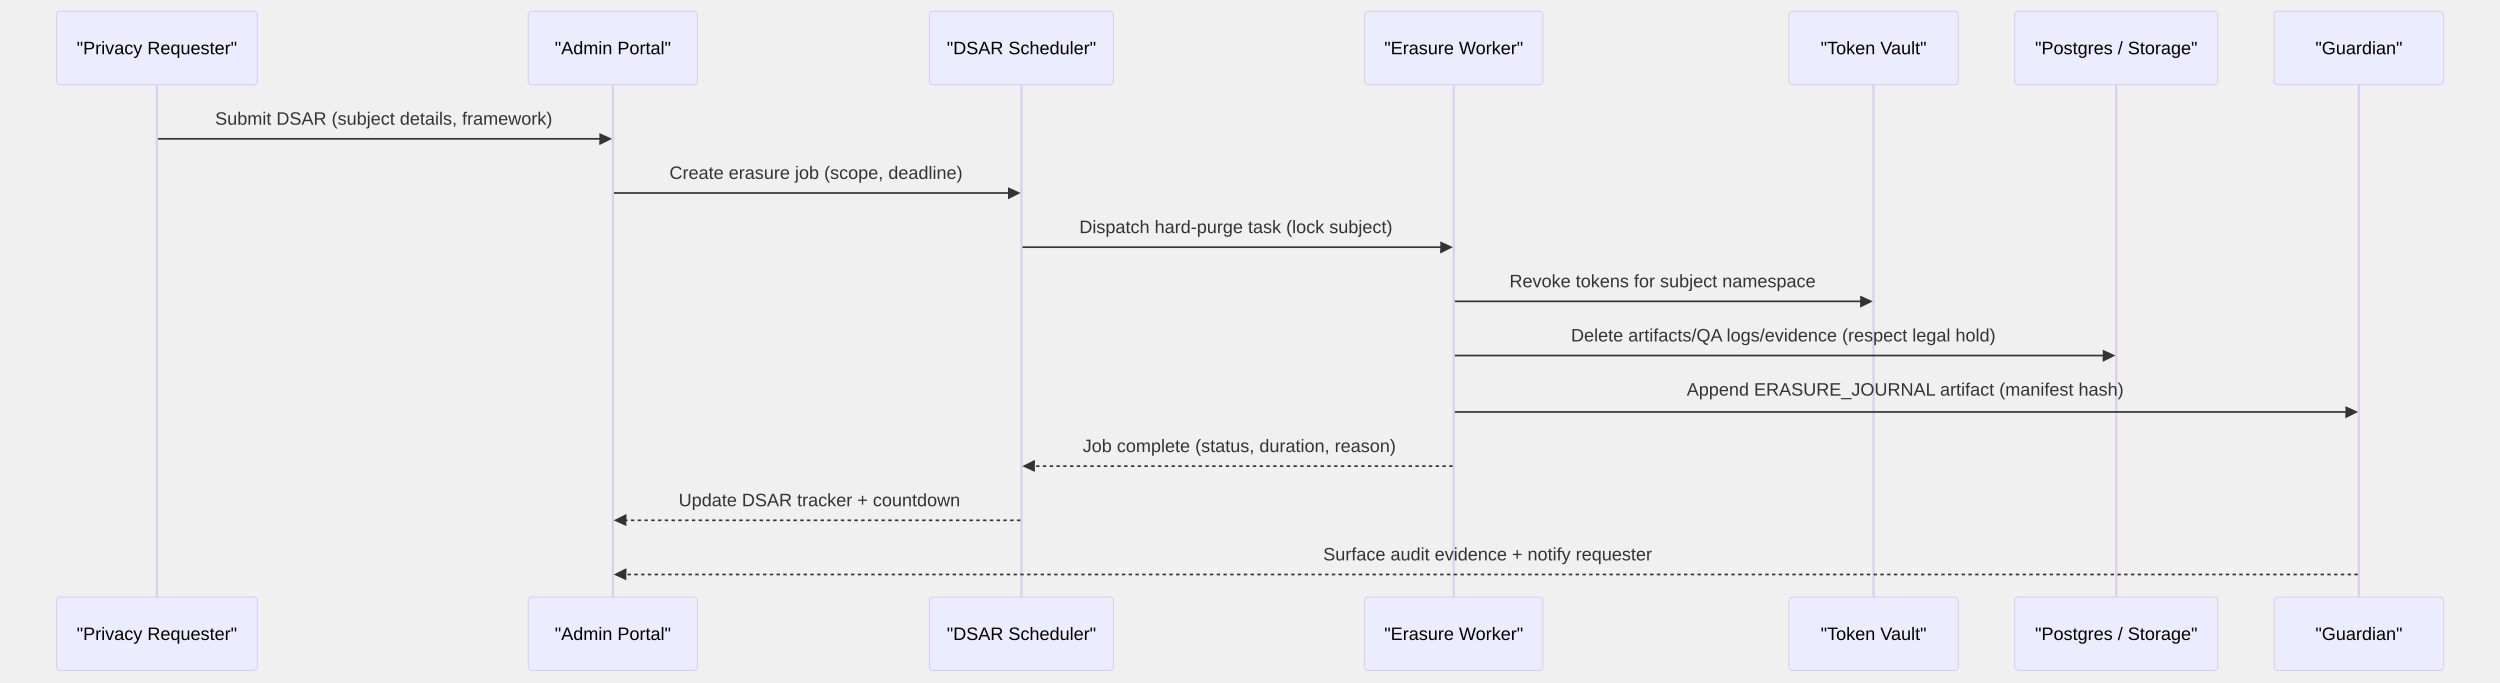
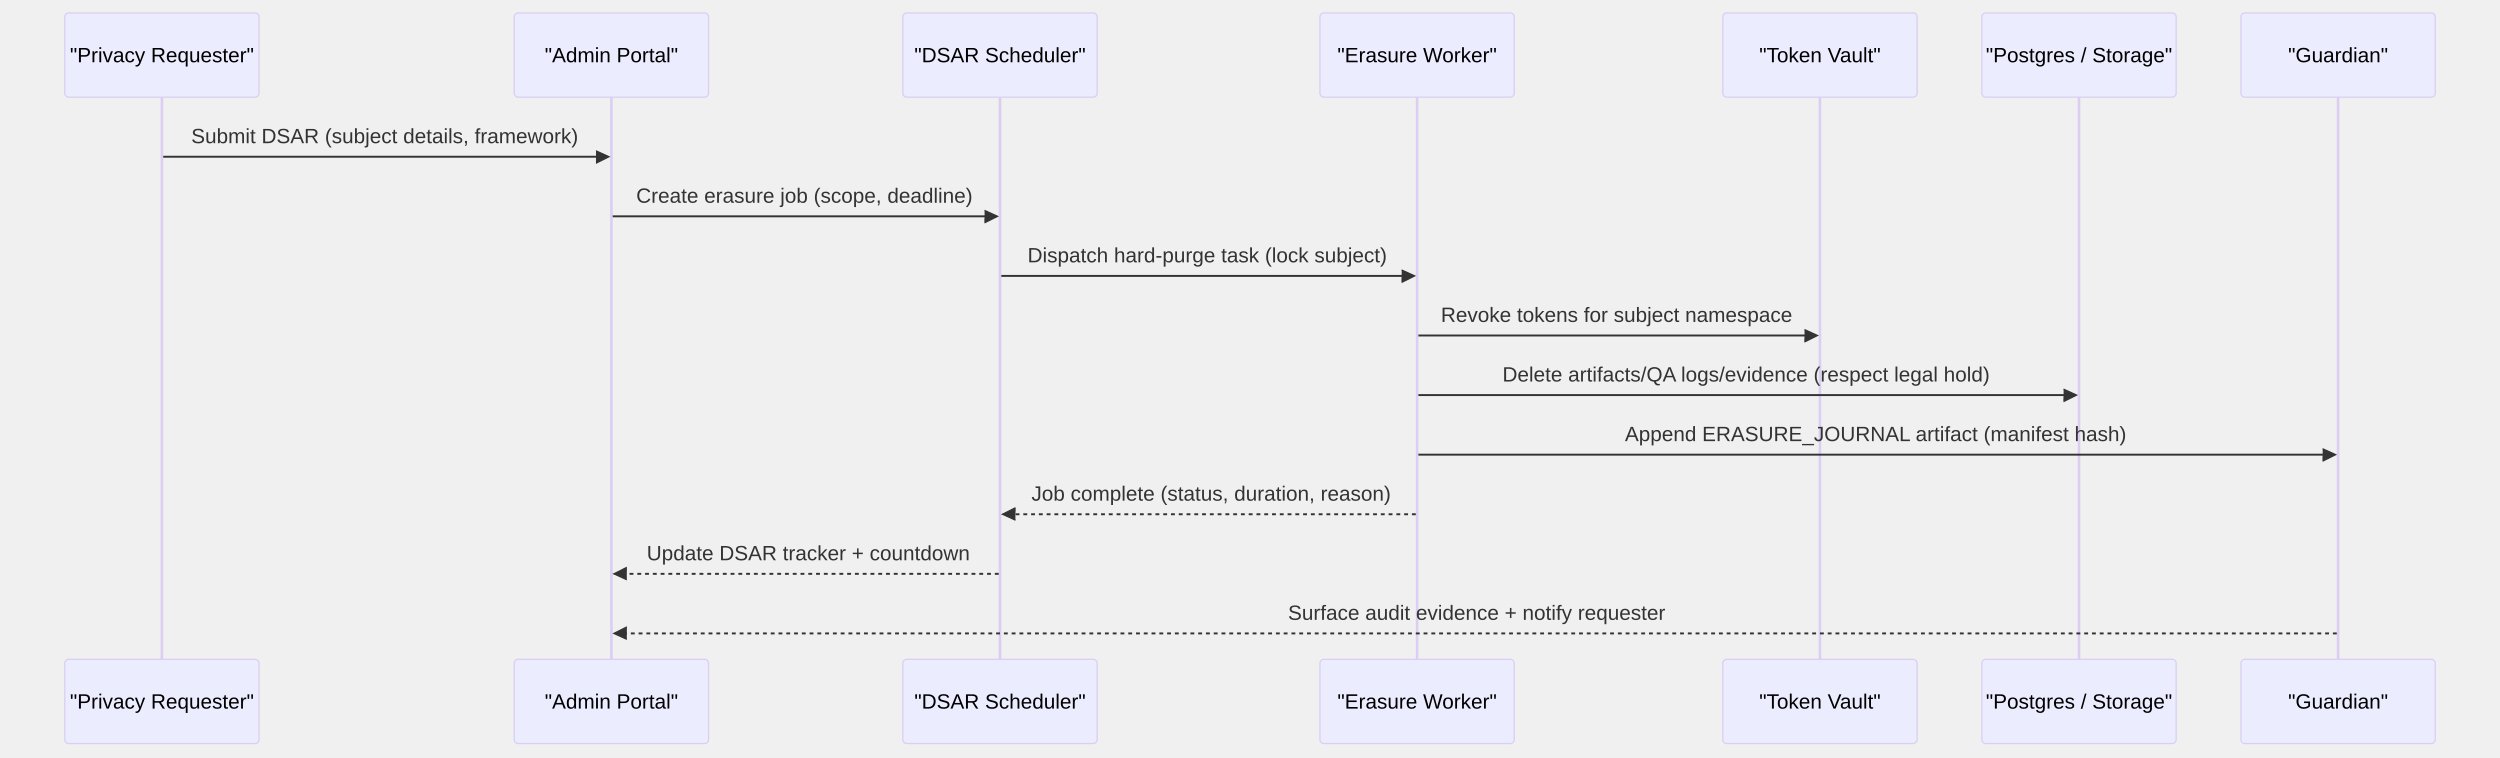
- <svg xmlns="http://www.w3.org/2000/svg" id="my-svg" width="100%" style="max-width: 2215px; background-color: white;" viewBox="-50 -10 2215 605" role="graphics-document document" aria-roledescription="sequence">
+ <svg xmlns="http://www.w3.org/2000/svg" id="my-svg" width="100%" style="max-width: 1930px; background-color: white;" viewBox="-50 -10 1930 585" role="graphics-document document" aria-roledescription="sequence">
  <g>
-     <rect x="1965" y="519" fill="#eaeaea" stroke="#666" width="150" height="65" name="Guardian" rx="3" ry="3" class="actor actor-bottom" />
-     <text x="2040" y="551.5" dominant-baseline="central" alignment-baseline="central" class="actor actor-box" style="text-anchor: middle; font-size: 16px; font-weight: 400;">
-       <tspan x="2040" dy="0">"Guardian"</tspan>
+     <rect x="1680" y="499" fill="#eaeaea" stroke="#666" width="150" height="65" name="Guardian" rx="3" ry="3" class="actor actor-bottom" />
+     <text x="1755" y="531.5" dominant-baseline="central" alignment-baseline="central" class="actor actor-box" style="text-anchor: middle; font-size: 16px; font-weight: 400;">
+       <tspan x="1755" dy="0">"Guardian"</tspan>
    </text>
  </g>
  <g>
-     <rect x="1735" y="519" fill="#eaeaea" stroke="#666" width="180" height="65" name="DB" rx="3" ry="3" class="actor actor-bottom" />
-     <text x="1825" y="551.5" dominant-baseline="central" alignment-baseline="central" class="actor actor-box" style="text-anchor: middle; font-size: 16px; font-weight: 400;">
-       <tspan x="1825" dy="0">"Postgres / Storage"</tspan>
+     <rect x="1480" y="499" fill="#eaeaea" stroke="#666" width="150" height="65" name="DB" rx="3" ry="3" class="actor actor-bottom" />
+     <text x="1555" y="531.5" dominant-baseline="central" alignment-baseline="central" class="actor actor-box" style="text-anchor: middle; font-size: 16px; font-weight: 400;">
+       <tspan x="1555" dy="0">"Postgres / Storage"</tspan>
    </text>
  </g>
  <g>
-     <rect x="1535" y="519" fill="#eaeaea" stroke="#666" width="150" height="65" name="Vault" rx="3" ry="3" class="actor actor-bottom" />
-     <text x="1610" y="551.5" dominant-baseline="central" alignment-baseline="central" class="actor actor-box" style="text-anchor: middle; font-size: 16px; font-weight: 400;">
-       <tspan x="1610" dy="0">"Token Vault"</tspan>
+     <rect x="1280" y="499" fill="#eaeaea" stroke="#666" width="150" height="65" name="Vault" rx="3" ry="3" class="actor actor-bottom" />
+     <text x="1355" y="531.5" dominant-baseline="central" alignment-baseline="central" class="actor actor-box" style="text-anchor: middle; font-size: 16px; font-weight: 400;">
+       <tspan x="1355" dy="0">"Token Vault"</tspan>
    </text>
  </g>
  <g>
-     <rect x="1159" y="519" fill="#eaeaea" stroke="#666" width="158" height="65" name="Worker" rx="3" ry="3" class="actor actor-bottom" />
-     <text x="1238" y="551.5" dominant-baseline="central" alignment-baseline="central" class="actor actor-box" style="text-anchor: middle; font-size: 16px; font-weight: 400;">
-       <tspan x="1238" dy="0">"Erasure Worker"</tspan>
+     <rect x="969" y="499" fill="#eaeaea" stroke="#666" width="150" height="65" name="Worker" rx="3" ry="3" class="actor actor-bottom" />
+     <text x="1044" y="531.5" dominant-baseline="central" alignment-baseline="central" class="actor actor-box" style="text-anchor: middle; font-size: 16px; font-weight: 400;">
+       <tspan x="1044" dy="0">"Erasure Worker"</tspan>
    </text>
  </g>
  <g>
-     <rect x="773.5" y="519" fill="#eaeaea" stroke="#666" width="163" height="65" name="Scheduler" rx="3" ry="3" class="actor actor-bottom" />
-     <text x="855" y="551.5" dominant-baseline="central" alignment-baseline="central" class="actor actor-box" style="text-anchor: middle; font-size: 16px; font-weight: 400;">
-       <tspan x="855" dy="0">"DSAR Scheduler"</tspan>
+     <rect x="647" y="499" fill="#eaeaea" stroke="#666" width="150" height="65" name="Scheduler" rx="3" ry="3" class="actor actor-bottom" />
+     <text x="722" y="531.5" dominant-baseline="central" alignment-baseline="central" class="actor actor-box" style="text-anchor: middle; font-size: 16px; font-weight: 400;">
+       <tspan x="722" dy="0">"DSAR Scheduler"</tspan>
    </text>
  </g>
  <g>
-     <rect x="418" y="519" fill="#eaeaea" stroke="#666" width="150" height="65" name="Portal" rx="3" ry="3" class="actor actor-bottom" />
-     <text x="493" y="551.5" dominant-baseline="central" alignment-baseline="central" class="actor actor-box" style="text-anchor: middle; font-size: 16px; font-weight: 400;">
-       <tspan x="493" dy="0">"Admin Portal"</tspan>
+     <rect x="347" y="499" fill="#eaeaea" stroke="#666" width="150" height="65" name="Portal" rx="3" ry="3" class="actor actor-bottom" />
+     <text x="422" y="531.5" dominant-baseline="central" alignment-baseline="central" class="actor actor-box" style="text-anchor: middle; font-size: 16px; font-weight: 400;">
+       <tspan x="422" dy="0">"Admin Portal"</tspan>
    </text>
  </g>
  <g>
-     <rect x="0" y="519" fill="#eaeaea" stroke="#666" width="178" height="65" name="Requester" rx="3" ry="3" class="actor actor-bottom" />
-     <text x="89" y="551.5" dominant-baseline="central" alignment-baseline="central" class="actor actor-box" style="text-anchor: middle; font-size: 16px; font-weight: 400;">
-       <tspan x="89" dy="0">"Privacy Requester"</tspan>
+     <rect x="0" y="499" fill="#eaeaea" stroke="#666" width="150" height="65" name="Requester" rx="3" ry="3" class="actor actor-bottom" />
+     <text x="75" y="531.5" dominant-baseline="central" alignment-baseline="central" class="actor actor-box" style="text-anchor: middle; font-size: 16px; font-weight: 400;">
+       <tspan x="75" dy="0">"Privacy Requester"</tspan>
    </text>
  </g>
  <g>
-     <line id="actor6" x1="2040" y1="65" x2="2040" y2="519" class="actor-line 200" stroke-width="0.5px" stroke="#999" name="Guardian" />
+     <line id="actor6" x1="1755" y1="65" x2="1755" y2="499" class="actor-line 200" stroke-width="0.5px" stroke="#999" name="Guardian" />
    <g id="root-6">
-       <rect x="1965" y="0" fill="#eaeaea" stroke="#666" width="150" height="65" name="Guardian" rx="3" ry="3" class="actor actor-top" />
-       <text x="2040" y="32.5" dominant-baseline="central" alignment-baseline="central" class="actor actor-box" style="text-anchor: middle; font-size: 16px; font-weight: 400;">
-         <tspan x="2040" dy="0">"Guardian"</tspan>
+       <rect x="1680" y="0" fill="#eaeaea" stroke="#666" width="150" height="65" name="Guardian" rx="3" ry="3" class="actor actor-top" />
+       <text x="1755" y="32.5" dominant-baseline="central" alignment-baseline="central" class="actor actor-box" style="text-anchor: middle; font-size: 16px; font-weight: 400;">
+         <tspan x="1755" dy="0">"Guardian"</tspan>
      </text>
    </g>
  </g>
  <g>
-     <line id="actor5" x1="1825" y1="65" x2="1825" y2="519" class="actor-line 200" stroke-width="0.5px" stroke="#999" name="DB" />
+     <line id="actor5" x1="1555" y1="65" x2="1555" y2="499" class="actor-line 200" stroke-width="0.5px" stroke="#999" name="DB" />
    <g id="root-5">
-       <rect x="1735" y="0" fill="#eaeaea" stroke="#666" width="180" height="65" name="DB" rx="3" ry="3" class="actor actor-top" />
-       <text x="1825" y="32.5" dominant-baseline="central" alignment-baseline="central" class="actor actor-box" style="text-anchor: middle; font-size: 16px; font-weight: 400;">
-         <tspan x="1825" dy="0">"Postgres / Storage"</tspan>
+       <rect x="1480" y="0" fill="#eaeaea" stroke="#666" width="150" height="65" name="DB" rx="3" ry="3" class="actor actor-top" />
+       <text x="1555" y="32.5" dominant-baseline="central" alignment-baseline="central" class="actor actor-box" style="text-anchor: middle; font-size: 16px; font-weight: 400;">
+         <tspan x="1555" dy="0">"Postgres / Storage"</tspan>
      </text>
    </g>
  </g>
  <g>
-     <line id="actor4" x1="1610" y1="65" x2="1610" y2="519" class="actor-line 200" stroke-width="0.5px" stroke="#999" name="Vault" />
+     <line id="actor4" x1="1355" y1="65" x2="1355" y2="499" class="actor-line 200" stroke-width="0.5px" stroke="#999" name="Vault" />
    <g id="root-4">
-       <rect x="1535" y="0" fill="#eaeaea" stroke="#666" width="150" height="65" name="Vault" rx="3" ry="3" class="actor actor-top" />
-       <text x="1610" y="32.5" dominant-baseline="central" alignment-baseline="central" class="actor actor-box" style="text-anchor: middle; font-size: 16px; font-weight: 400;">
-         <tspan x="1610" dy="0">"Token Vault"</tspan>
+       <rect x="1280" y="0" fill="#eaeaea" stroke="#666" width="150" height="65" name="Vault" rx="3" ry="3" class="actor actor-top" />
+       <text x="1355" y="32.5" dominant-baseline="central" alignment-baseline="central" class="actor actor-box" style="text-anchor: middle; font-size: 16px; font-weight: 400;">
+         <tspan x="1355" dy="0">"Token Vault"</tspan>
      </text>
    </g>
  </g>
  <g>
-     <line id="actor3" x1="1238" y1="65" x2="1238" y2="519" class="actor-line 200" stroke-width="0.5px" stroke="#999" name="Worker" />
+     <line id="actor3" x1="1044" y1="65" x2="1044" y2="499" class="actor-line 200" stroke-width="0.5px" stroke="#999" name="Worker" />
    <g id="root-3">
-       <rect x="1159" y="0" fill="#eaeaea" stroke="#666" width="158" height="65" name="Worker" rx="3" ry="3" class="actor actor-top" />
-       <text x="1238" y="32.5" dominant-baseline="central" alignment-baseline="central" class="actor actor-box" style="text-anchor: middle; font-size: 16px; font-weight: 400;">
-         <tspan x="1238" dy="0">"Erasure Worker"</tspan>
+       <rect x="969" y="0" fill="#eaeaea" stroke="#666" width="150" height="65" name="Worker" rx="3" ry="3" class="actor actor-top" />
+       <text x="1044" y="32.5" dominant-baseline="central" alignment-baseline="central" class="actor actor-box" style="text-anchor: middle; font-size: 16px; font-weight: 400;">
+         <tspan x="1044" dy="0">"Erasure Worker"</tspan>
      </text>
    </g>
  </g>
  <g>
-     <line id="actor2" x1="855" y1="65" x2="855" y2="519" class="actor-line 200" stroke-width="0.5px" stroke="#999" name="Scheduler" />
+     <line id="actor2" x1="722" y1="65" x2="722" y2="499" class="actor-line 200" stroke-width="0.5px" stroke="#999" name="Scheduler" />
    <g id="root-2">
-       <rect x="773.5" y="0" fill="#eaeaea" stroke="#666" width="163" height="65" name="Scheduler" rx="3" ry="3" class="actor actor-top" />
-       <text x="855" y="32.5" dominant-baseline="central" alignment-baseline="central" class="actor actor-box" style="text-anchor: middle; font-size: 16px; font-weight: 400;">
-         <tspan x="855" dy="0">"DSAR Scheduler"</tspan>
+       <rect x="647" y="0" fill="#eaeaea" stroke="#666" width="150" height="65" name="Scheduler" rx="3" ry="3" class="actor actor-top" />
+       <text x="722" y="32.5" dominant-baseline="central" alignment-baseline="central" class="actor actor-box" style="text-anchor: middle; font-size: 16px; font-weight: 400;">
+         <tspan x="722" dy="0">"DSAR Scheduler"</tspan>
      </text>
    </g>
  </g>
  <g>
-     <line id="actor1" x1="493" y1="65" x2="493" y2="519" class="actor-line 200" stroke-width="0.5px" stroke="#999" name="Portal" />
+     <line id="actor1" x1="422" y1="65" x2="422" y2="499" class="actor-line 200" stroke-width="0.5px" stroke="#999" name="Portal" />
    <g id="root-1">
-       <rect x="418" y="0" fill="#eaeaea" stroke="#666" width="150" height="65" name="Portal" rx="3" ry="3" class="actor actor-top" />
-       <text x="493" y="32.5" dominant-baseline="central" alignment-baseline="central" class="actor actor-box" style="text-anchor: middle; font-size: 16px; font-weight: 400;">
-         <tspan x="493" dy="0">"Admin Portal"</tspan>
+       <rect x="347" y="0" fill="#eaeaea" stroke="#666" width="150" height="65" name="Portal" rx="3" ry="3" class="actor actor-top" />
+       <text x="422" y="32.5" dominant-baseline="central" alignment-baseline="central" class="actor actor-box" style="text-anchor: middle; font-size: 16px; font-weight: 400;">
+         <tspan x="422" dy="0">"Admin Portal"</tspan>
      </text>
    </g>
  </g>
  <g>
-     <line id="actor0" x1="89" y1="65" x2="89" y2="519" class="actor-line 200" stroke-width="0.5px" stroke="#999" name="Requester" />
+     <line id="actor0" x1="75" y1="65" x2="75" y2="499" class="actor-line 200" stroke-width="0.5px" stroke="#999" name="Requester" />
    <g id="root-0">
-       <rect x="0" y="0" fill="#eaeaea" stroke="#666" width="178" height="65" name="Requester" rx="3" ry="3" class="actor actor-top" />
-       <text x="89" y="32.5" dominant-baseline="central" alignment-baseline="central" class="actor actor-box" style="text-anchor: middle; font-size: 16px; font-weight: 400;">
-         <tspan x="89" dy="0">"Privacy Requester"</tspan>
+       <rect x="0" y="0" fill="#eaeaea" stroke="#666" width="150" height="65" name="Requester" rx="3" ry="3" class="actor actor-top" />
+       <text x="75" y="32.5" dominant-baseline="central" alignment-baseline="central" class="actor actor-box" style="text-anchor: middle; font-size: 16px; font-weight: 400;">
+         <tspan x="75" dy="0">"Privacy Requester"</tspan>
      </text>
    </g>
  </g>
  <style>#my-svg{font-family:"trebuchet ms",verdana,arial,sans-serif;font-size:16px;fill:#333;}@keyframes edge-animation-frame{from{stroke-dashoffset:0;}}@keyframes dash{to{stroke-dashoffset:0;}}#my-svg .edge-animation-slow{stroke-dasharray:9,5!important;stroke-dashoffset:900;animation:dash 50s linear infinite;stroke-linecap:round;}#my-svg .edge-animation-fast{stroke-dasharray:9,5!important;stroke-dashoffset:900;animation:dash 20s linear infinite;stroke-linecap:round;}#my-svg .error-icon{fill:#552222;}#my-svg .error-text{fill:#552222;stroke:#552222;}#my-svg .edge-thickness-normal{stroke-width:1px;}#my-svg .edge-thickness-thick{stroke-width:3.5px;}#my-svg .edge-pattern-solid{stroke-dasharray:0;}#my-svg .edge-thickness-invisible{stroke-width:0;fill:none;}#my-svg .edge-pattern-dashed{stroke-dasharray:3;}#my-svg .edge-pattern-dotted{stroke-dasharray:2;}#my-svg .marker{fill:#333333;stroke:#333333;}#my-svg .marker.cross{stroke:#333333;}#my-svg svg{font-family:"trebuchet ms",verdana,arial,sans-serif;font-size:16px;}#my-svg p{margin:0;}#my-svg .actor{stroke:hsl(259.626, 59.777%, 87.902%);fill:#ECECFF;}#my-svg text.actor&gt;tspan{fill:black;stroke:none;}#my-svg .actor-line{stroke:hsl(259.626, 59.777%, 87.902%);}#my-svg .innerArc{stroke-width:1.5;stroke-dasharray:none;}#my-svg .messageLine0{stroke-width:1.5;stroke-dasharray:none;stroke:#333;}#my-svg .messageLine1{stroke-width:1.5;stroke-dasharray:2,2;stroke:#333;}#my-svg #arrowhead path{fill:#333;stroke:#333;}#my-svg .sequenceNumber{fill:white;}#my-svg #sequencenumber{fill:#333;}#my-svg #crosshead path{fill:#333;stroke:#333;}#my-svg .messageText{fill:#333;stroke:none;}#my-svg .labelBox{stroke:hsl(259.626, 59.777%, 87.902%);fill:#ECECFF;}#my-svg .labelText,#my-svg .labelText&gt;tspan{fill:black;stroke:none;}#my-svg .loopText,#my-svg .loopText&gt;tspan{fill:black;stroke:none;}#my-svg .loopLine{stroke-width:2px;stroke-dasharray:2,2;stroke:hsl(259.626, 59.777%, 87.902%);fill:hsl(259.626, 59.777%, 87.902%);}#my-svg .note{stroke:#aaaa33;fill:#fff5ad;}#my-svg .noteText,#my-svg .noteText&gt;tspan{fill:black;stroke:none;}#my-svg .activation0{fill:#f4f4f4;stroke:#666;}#my-svg .activation1{fill:#f4f4f4;stroke:#666;}#my-svg .activation2{fill:#f4f4f4;stroke:#666;}#my-svg .actorPopupMenu{position:absolute;}#my-svg .actorPopupMenuPanel{position:absolute;fill:#ECECFF;box-shadow:0px 8px 16px 0px rgba(0,0,0,0.2);filter:drop-shadow(3px 5px 2px rgb(0 0 0 / 0.4));}#my-svg .actor-man line{stroke:hsl(259.626, 59.777%, 87.902%);fill:#ECECFF;}#my-svg .actor-man circle,#my-svg line{stroke:hsl(259.626, 59.777%, 87.902%);fill:#ECECFF;stroke-width:2px;}#my-svg :root{--mermaid-font-family:"trebuchet ms",verdana,arial,sans-serif;}</style>
  <g />
  <defs>
    <symbol id="computer" width="24" height="24">
      <path transform="scale(.5)" d="M2 2v13h20v-13h-20zm18 11h-16v-9h16v9zm-10.228 6l.466-1h3.524l.467 1h-4.457zm14.228 3h-24l2-6h2.104l-1.33 4h18.45l-1.297-4h2.073l2 6zm-5-10h-14v-7h14v7z" />
    </symbol>
  </defs>
  <defs>
    <symbol id="database" fill-rule="evenodd" clip-rule="evenodd">
      <path transform="scale(.5)" d="M12.258.001l.256.004.255.005.253.008.251.01.249.012.247.015.246.016.242.019.241.02.239.023.236.024.233.027.231.028.229.031.225.032.223.034.22.036.217.038.214.04.211.041.208.043.205.045.201.046.198.048.194.05.191.051.187.053.183.054.18.056.175.057.172.059.168.06.163.061.16.063.155.064.15.066.074.033.073.033.071.034.07.034.069.035.068.035.067.035.066.035.064.036.064.036.062.036.06.036.06.037.058.037.058.037.055.038.055.038.053.038.052.038.051.039.05.039.048.039.047.039.045.04.044.04.043.04.041.04.04.041.039.041.037.041.036.041.034.041.033.042.032.042.03.042.029.042.027.042.026.043.024.043.023.043.021.043.02.043.018.044.017.043.015.044.013.044.012.044.011.045.009.044.007.045.006.045.004.045.002.045.001.045v17l-.001.045-.002.045-.004.045-.006.045-.007.045-.009.044-.011.045-.012.044-.013.044-.015.044-.017.043-.018.044-.02.043-.021.043-.023.043-.024.043-.026.043-.027.042-.029.042-.03.042-.032.042-.033.042-.034.041-.036.041-.037.041-.039.041-.04.041-.041.04-.043.04-.044.04-.045.04-.047.039-.048.039-.05.039-.051.039-.052.038-.053.038-.055.038-.055.038-.058.037-.058.037-.06.037-.06.036-.062.036-.064.036-.064.036-.066.035-.067.035-.068.035-.069.035-.07.034-.071.034-.073.033-.074.033-.15.066-.155.064-.16.063-.163.061-.168.06-.172.059-.175.057-.18.056-.183.054-.187.053-.191.051-.194.05-.198.048-.201.046-.205.045-.208.043-.211.041-.214.04-.217.038-.22.036-.223.034-.225.032-.229.031-.231.028-.233.027-.236.024-.239.023-.241.02-.242.019-.246.016-.247.015-.249.012-.251.01-.253.008-.255.005-.256.004-.258.001-.258-.001-.256-.004-.255-.005-.253-.008-.251-.01-.249-.012-.247-.015-.245-.016-.243-.019-.241-.02-.238-.023-.236-.024-.234-.027-.231-.028-.228-.031-.226-.032-.223-.034-.22-.036-.217-.038-.214-.04-.211-.041-.208-.043-.204-.045-.201-.046-.198-.048-.195-.05-.19-.051-.187-.053-.184-.054-.179-.056-.176-.057-.172-.059-.167-.06-.164-.061-.159-.063-.155-.064-.151-.066-.074-.033-.072-.033-.072-.034-.07-.034-.069-.035-.068-.035-.067-.035-.066-.035-.064-.036-.063-.036-.062-.036-.061-.036-.06-.037-.058-.037-.057-.037-.056-.038-.055-.038-.053-.038-.052-.038-.051-.039-.049-.039-.049-.039-.046-.039-.046-.04-.044-.04-.043-.04-.041-.04-.04-.041-.039-.041-.037-.041-.036-.041-.034-.041-.033-.042-.032-.042-.03-.042-.029-.042-.027-.042-.026-.043-.024-.043-.023-.043-.021-.043-.02-.043-.018-.044-.017-.043-.015-.044-.013-.044-.012-.044-.011-.045-.009-.044-.007-.045-.006-.045-.004-.045-.002-.045-.001-.045v-17l.001-.045.002-.045.004-.045.006-.045.007-.045.009-.044.011-.045.012-.044.013-.044.015-.044.017-.043.018-.044.02-.043.021-.043.023-.043.024-.043.026-.043.027-.042.029-.042.03-.042.032-.042.033-.042.034-.041.036-.041.037-.041.039-.041.04-.041.041-.04.043-.04.044-.04.046-.04.046-.039.049-.039.049-.039.051-.039.052-.038.053-.038.055-.038.056-.038.057-.037.058-.037.06-.037.061-.036.062-.036.063-.036.064-.036.066-.035.067-.035.068-.035.069-.035.07-.034.072-.034.072-.033.074-.033.151-.066.155-.064.159-.063.164-.061.167-.06.172-.059.176-.057.179-.056.184-.054.187-.053.19-.051.195-.05.198-.048.201-.046.204-.045.208-.043.211-.041.214-.04.217-.038.22-.036.223-.034.226-.032.228-.031.231-.028.234-.027.236-.024.238-.023.241-.02.243-.019.245-.016.247-.015.249-.012.251-.01.253-.008.255-.005.256-.004.258-.001.258.001zm-9.258 20.499v.01l.001.021.003.021.004.022.005.021.006.022.007.022.009.023.01.022.011.023.012.023.013.023.015.023.016.024.017.023.018.024.019.024.021.024.022.025.023.024.024.025.052.049.056.05.061.051.066.051.07.051.075.051.079.052.084.052.088.052.092.052.097.052.102.051.105.052.11.052.114.051.119.051.123.051.127.05.131.05.135.05.139.048.144.049.147.047.152.047.155.047.16.045.163.045.167.043.171.043.176.041.178.041.183.039.187.039.19.037.194.035.197.035.202.033.204.031.209.03.212.029.216.027.219.025.222.024.226.021.23.02.233.018.236.016.24.015.243.012.246.01.249.008.253.005.256.004.259.001.26-.001.257-.004.254-.005.25-.008.247-.011.244-.012.241-.014.237-.016.233-.018.231-.021.226-.021.224-.024.22-.026.216-.027.212-.028.21-.031.205-.031.202-.034.198-.034.194-.036.191-.037.187-.039.183-.04.179-.04.175-.042.172-.043.168-.044.163-.045.16-.046.155-.046.152-.047.148-.048.143-.049.139-.049.136-.05.131-.05.126-.05.123-.051.118-.052.114-.051.11-.052.106-.052.101-.052.096-.052.092-.052.088-.053.083-.051.079-.052.074-.052.07-.051.065-.051.06-.051.056-.05.051-.05.023-.024.023-.025.021-.024.02-.024.019-.024.018-.024.017-.024.015-.023.014-.024.013-.023.012-.023.01-.023.01-.022.008-.022.006-.022.006-.022.004-.022.004-.021.001-.021.001-.021v-4.127l-.077.055-.08.053-.083.054-.085.053-.087.052-.09.052-.093.051-.095.05-.097.05-.1.049-.102.049-.105.048-.106.047-.109.047-.111.046-.114.045-.115.045-.118.044-.12.043-.122.042-.124.042-.126.041-.128.04-.13.04-.132.038-.134.038-.135.037-.138.037-.139.035-.142.035-.143.034-.144.033-.147.032-.148.031-.15.03-.151.03-.153.029-.154.027-.156.027-.158.026-.159.025-.161.024-.162.023-.163.022-.165.021-.166.02-.167.019-.169.018-.169.017-.171.016-.173.015-.173.014-.175.013-.175.012-.177.011-.178.01-.179.008-.179.008-.181.006-.182.005-.182.004-.184.003-.184.002h-.37l-.184-.002-.184-.003-.182-.004-.182-.005-.181-.006-.179-.008-.179-.008-.178-.01-.176-.011-.176-.012-.175-.013-.173-.014-.172-.015-.171-.016-.17-.017-.169-.018-.167-.019-.166-.02-.165-.021-.163-.022-.162-.023-.161-.024-.159-.025-.157-.026-.156-.027-.155-.027-.153-.029-.151-.03-.15-.03-.148-.031-.146-.032-.145-.033-.143-.034-.141-.035-.14-.035-.137-.037-.136-.037-.134-.038-.132-.038-.13-.04-.128-.04-.126-.041-.124-.042-.122-.042-.12-.044-.117-.043-.116-.045-.113-.045-.112-.046-.109-.047-.106-.047-.105-.048-.102-.049-.1-.049-.097-.05-.095-.05-.093-.052-.09-.051-.087-.052-.085-.053-.083-.054-.08-.054-.077-.054v4.127zm0-5.654v.011l.001.021.003.021.004.021.005.022.006.022.007.022.009.022.01.022.011.023.012.023.013.023.015.024.016.023.017.024.018.024.019.024.021.024.022.024.023.025.024.024.052.05.056.05.061.05.066.051.07.051.075.052.079.051.084.052.088.052.092.052.097.052.102.052.105.052.11.051.114.051.119.052.123.05.127.051.131.05.135.049.139.049.144.048.147.048.152.047.155.046.16.045.163.045.167.044.171.042.176.042.178.04.183.04.187.038.19.037.194.036.197.034.202.033.204.032.209.03.212.028.216.027.219.025.222.024.226.022.23.02.233.018.236.016.24.014.243.012.246.01.249.008.253.006.256.003.259.001.26-.001.257-.003.254-.006.25-.008.247-.01.244-.012.241-.015.237-.016.233-.018.231-.02.226-.022.224-.024.22-.025.216-.027.212-.029.21-.03.205-.032.202-.033.198-.035.194-.036.191-.037.187-.039.183-.039.179-.041.175-.042.172-.043.168-.044.163-.045.16-.045.155-.047.152-.047.148-.048.143-.048.139-.05.136-.049.131-.05.126-.051.123-.051.118-.051.114-.052.11-.052.106-.052.101-.052.096-.052.092-.052.088-.052.083-.052.079-.052.074-.051.07-.052.065-.051.06-.05.056-.051.051-.049.023-.025.023-.024.021-.025.02-.024.019-.024.018-.024.017-.024.015-.023.014-.023.013-.024.012-.022.01-.023.01-.023.008-.022.006-.022.006-.022.004-.021.004-.022.001-.021.001-.021v-4.139l-.077.054-.08.054-.083.054-.085.052-.087.053-.09.051-.093.051-.095.051-.097.05-.1.049-.102.049-.105.048-.106.047-.109.047-.111.046-.114.045-.115.044-.118.044-.12.044-.122.042-.124.042-.126.041-.128.04-.13.039-.132.039-.134.038-.135.037-.138.036-.139.036-.142.035-.143.033-.144.033-.147.033-.148.031-.15.03-.151.03-.153.028-.154.028-.156.027-.158.026-.159.025-.161.024-.162.023-.163.022-.165.021-.166.02-.167.019-.169.018-.169.017-.171.016-.173.015-.173.014-.175.013-.175.012-.177.011-.178.009-.179.009-.179.007-.181.007-.182.005-.182.004-.184.003-.184.002h-.37l-.184-.002-.184-.003-.182-.004-.182-.005-.181-.007-.179-.007-.179-.009-.178-.009-.176-.011-.176-.012-.175-.013-.173-.014-.172-.015-.171-.016-.17-.017-.169-.018-.167-.019-.166-.02-.165-.021-.163-.022-.162-.023-.161-.024-.159-.025-.157-.026-.156-.027-.155-.028-.153-.028-.151-.03-.15-.03-.148-.031-.146-.033-.145-.033-.143-.033-.141-.035-.14-.036-.137-.036-.136-.037-.134-.038-.132-.039-.13-.039-.128-.04-.126-.041-.124-.042-.122-.043-.12-.043-.117-.044-.116-.044-.113-.046-.112-.046-.109-.046-.106-.047-.105-.048-.102-.049-.1-.049-.097-.05-.095-.051-.093-.051-.09-.051-.087-.053-.085-.052-.083-.054-.08-.054-.077-.054v4.139zm0-5.666v.011l.001.02.003.022.004.021.005.022.006.021.007.022.009.023.01.022.011.023.012.023.013.023.015.023.016.024.017.024.018.023.019.024.021.025.022.024.023.024.024.025.052.05.056.05.061.05.066.051.07.051.075.052.079.051.084.052.088.052.092.052.097.052.102.052.105.051.11.052.114.051.119.051.123.051.127.05.131.05.135.05.139.049.144.048.147.048.152.047.155.046.16.045.163.045.167.043.171.043.176.042.178.04.183.04.187.038.19.037.194.036.197.034.202.033.204.032.209.03.212.028.216.027.219.025.222.024.226.021.23.02.233.018.236.017.24.014.243.012.246.01.249.008.253.006.256.003.259.001.26-.001.257-.003.254-.006.25-.008.247-.01.244-.013.241-.014.237-.016.233-.018.231-.02.226-.022.224-.024.22-.025.216-.027.212-.029.21-.03.205-.032.202-.033.198-.035.194-.036.191-.037.187-.039.183-.039.179-.041.175-.042.172-.043.168-.044.163-.045.16-.045.155-.047.152-.047.148-.048.143-.049.139-.049.136-.049.131-.051.126-.05.123-.051.118-.052.114-.051.11-.052.106-.052.101-.052.096-.052.092-.052.088-.052.083-.052.079-.052.074-.052.07-.051.065-.051.06-.051.056-.05.051-.049.023-.025.023-.025.021-.024.02-.024.019-.024.018-.024.017-.024.015-.023.014-.024.013-.023.012-.023.01-.022.01-.023.008-.022.006-.022.006-.022.004-.022.004-.021.001-.021.001-.021v-4.153l-.077.054-.08.054-.083.053-.085.053-.087.053-.09.051-.093.051-.095.051-.097.05-.1.049-.102.048-.105.048-.106.048-.109.046-.111.046-.114.046-.115.044-.118.044-.12.043-.122.043-.124.042-.126.041-.128.04-.13.039-.132.039-.134.038-.135.037-.138.036-.139.036-.142.034-.143.034-.144.033-.147.032-.148.032-.15.03-.151.03-.153.028-.154.028-.156.027-.158.026-.159.024-.161.024-.162.023-.163.023-.165.021-.166.02-.167.019-.169.018-.169.017-.171.016-.173.015-.173.014-.175.013-.175.012-.177.01-.178.01-.179.009-.179.007-.181.006-.182.006-.182.004-.184.003-.184.001-.185.001-.185-.001-.184-.001-.184-.003-.182-.004-.182-.006-.181-.006-.179-.007-.179-.009-.178-.01-.176-.01-.176-.012-.175-.013-.173-.014-.172-.015-.171-.016-.17-.017-.169-.018-.167-.019-.166-.02-.165-.021-.163-.023-.162-.023-.161-.024-.159-.024-.157-.026-.156-.027-.155-.028-.153-.028-.151-.03-.15-.03-.148-.032-.146-.032-.145-.033-.143-.034-.141-.034-.14-.036-.137-.036-.136-.037-.134-.038-.132-.039-.13-.039-.128-.041-.126-.041-.124-.041-.122-.043-.12-.043-.117-.044-.116-.044-.113-.046-.112-.046-.109-.046-.106-.048-.105-.048-.102-.048-.1-.05-.097-.049-.095-.051-.093-.051-.09-.052-.087-.052-.085-.053-.083-.053-.08-.054-.077-.054v4.153zm8.74-8.179l-.257.004-.254.005-.25.008-.247.011-.244.012-.241.014-.237.016-.233.018-.231.021-.226.022-.224.023-.22.026-.216.027-.212.028-.21.031-.205.032-.202.033-.198.034-.194.036-.191.038-.187.038-.183.04-.179.041-.175.042-.172.043-.168.043-.163.045-.16.046-.155.046-.152.048-.148.048-.143.048-.139.049-.136.05-.131.05-.126.051-.123.051-.118.051-.114.052-.11.052-.106.052-.101.052-.096.052-.092.052-.088.052-.083.052-.079.052-.074.051-.07.052-.065.051-.06.05-.056.05-.051.05-.023.025-.023.024-.021.024-.02.025-.019.024-.018.024-.017.023-.015.024-.014.023-.013.023-.012.023-.01.023-.01.022-.008.022-.006.023-.006.021-.004.022-.004.021-.001.021-.001.021.001.021.001.021.004.021.004.022.006.021.006.023.008.022.01.022.01.023.012.023.013.023.014.023.015.024.017.023.018.024.019.024.02.025.021.024.023.024.023.025.051.05.056.05.06.05.065.051.07.052.074.051.079.052.083.052.088.052.092.052.096.052.101.052.106.052.11.052.114.052.118.051.123.051.126.051.131.05.136.05.139.049.143.048.148.048.152.048.155.046.16.046.163.045.168.043.172.043.175.042.179.041.183.04.187.038.191.038.194.036.198.034.202.033.205.032.21.031.212.028.216.027.22.026.224.023.226.022.231.021.233.018.237.016.241.014.244.012.247.011.25.008.254.005.257.004.26.001.26-.001.257-.004.254-.005.25-.008.247-.011.244-.012.241-.014.237-.016.233-.018.231-.021.226-.022.224-.023.22-.026.216-.027.212-.028.21-.031.205-.032.202-.033.198-.034.194-.036.191-.038.187-.038.183-.04.179-.041.175-.042.172-.043.168-.043.163-.045.16-.046.155-.046.152-.048.148-.048.143-.048.139-.049.136-.05.131-.05.126-.051.123-.051.118-.051.114-.052.11-.052.106-.052.101-.052.096-.052.092-.052.088-.052.083-.052.079-.052.074-.051.07-.052.065-.051.06-.05.056-.05.051-.05.023-.025.023-.024.021-.024.02-.025.019-.024.018-.024.017-.023.015-.024.014-.023.013-.023.012-.023.01-.023.01-.022.008-.022.006-.023.006-.021.004-.022.004-.021.001-.021.001-.021-.001-.021-.001-.021-.004-.021-.004-.022-.006-.021-.006-.023-.008-.022-.01-.022-.01-.023-.012-.023-.013-.023-.014-.023-.015-.024-.017-.023-.018-.024-.019-.024-.02-.025-.021-.024-.023-.024-.023-.025-.051-.05-.056-.05-.06-.05-.065-.051-.07-.052-.074-.051-.079-.052-.083-.052-.088-.052-.092-.052-.096-.052-.101-.052-.106-.052-.11-.052-.114-.052-.118-.051-.123-.051-.126-.051-.131-.05-.136-.05-.139-.049-.143-.048-.148-.048-.152-.048-.155-.046-.16-.046-.163-.045-.168-.043-.172-.043-.175-.042-.179-.041-.183-.04-.187-.038-.191-.038-.194-.036-.198-.034-.202-.033-.205-.032-.21-.031-.212-.028-.216-.027-.22-.026-.224-.023-.226-.022-.231-.021-.233-.018-.237-.016-.241-.014-.244-.012-.247-.011-.25-.008-.254-.005-.257-.004-.26-.001-.26.001z" />
    </symbol>
  </defs>
  <defs>
    <symbol id="clock" width="24" height="24">
      <path transform="scale(.5)" d="M12 2c5.514 0 10 4.486 10 10s-4.486 10-10 10-10-4.486-10-10 4.486-10 10-10zm0-2c-6.627 0-12 5.373-12 12s5.373 12 12 12 12-5.373 12-12-5.373-12-12-12zm5.848 12.459c.202.038.202.333.001.372-1.907.361-6.045 1.111-6.547 1.111-.719 0-1.301-.582-1.301-1.301 0-.512.77-5.447 1.125-7.445.034-.192.312-.181.343.014l.985 6.238 5.394 1.011z" />
    </symbol>
  </defs>
  <defs>
    <marker id="arrowhead" refX="7.9" refY="5" markerUnits="userSpaceOnUse" markerWidth="12" markerHeight="12" orient="auto-start-reverse">
      <path d="M -1 0 L 10 5 L 0 10 z" />
    </marker>
  </defs>
  <defs>
    <marker id="crosshead" markerWidth="15" markerHeight="8" orient="auto" refX="4" refY="4.5">
      <path fill="none" stroke="#000000" stroke-width="1pt" d="M 1,2 L 6,7 M 6,2 L 1,7" style="stroke-dasharray: 0, 0;" />
    </marker>
  </defs>
  <defs>
    <marker id="filled-head" refX="15.5" refY="7" markerWidth="20" markerHeight="28" orient="auto">
      <path d="M 18,7 L9,13 L14,7 L9,1 Z" />
    </marker>
  </defs>
  <defs>
    <marker id="sequencenumber" refX="15" refY="15" markerWidth="60" markerHeight="40" orient="auto">
      <circle cx="15" cy="15" r="6" />
    </marker>
  </defs>
-   <text x="290" y="80" text-anchor="middle" dominant-baseline="middle" alignment-baseline="middle" class="messageText" dy="1em" style="font-size: 16px; font-weight: 400;">Submit DSAR (subject details, framework)</text>
-   <line x1="90" y1="113" x2="489" y2="113" class="messageLine0" stroke-width="2" stroke="none" marker-end="url(#arrowhead)" style="fill: none;" />
-   <text x="673" y="128" text-anchor="middle" dominant-baseline="middle" alignment-baseline="middle" class="messageText" dy="1em" style="font-size: 16px; font-weight: 400;">Create erasure job (scope, deadline)</text>
-   <line x1="494" y1="161" x2="851" y2="161" class="messageLine0" stroke-width="2" stroke="none" marker-end="url(#arrowhead)" style="fill: none;" />
-   <text x="1045" y="176" text-anchor="middle" dominant-baseline="middle" alignment-baseline="middle" class="messageText" dy="1em" style="font-size: 16px; font-weight: 400;">Dispatch hard-purge task (lock subject)</text>
-   <line x1="856" y1="209" x2="1234" y2="209" class="messageLine0" stroke-width="2" stroke="none" marker-end="url(#arrowhead)" style="fill: none;" />
-   <text x="1423" y="224" text-anchor="middle" dominant-baseline="middle" alignment-baseline="middle" class="messageText" dy="1em" style="font-size: 16px; font-weight: 400;">Revoke tokens for subject namespace</text>
-   <line x1="1239" y1="257" x2="1606" y2="257" class="messageLine0" stroke-width="2" stroke="none" marker-end="url(#arrowhead)" style="fill: none;" />
-   <text x="1530" y="272" text-anchor="middle" dominant-baseline="middle" alignment-baseline="middle" class="messageText" dy="1em" style="font-size: 16px; font-weight: 400;">Delete artifacts/QA logs/evidence (respect legal hold)</text>
-   <line x1="1239" y1="305" x2="1821" y2="305" class="messageLine0" stroke-width="2" stroke="none" marker-end="url(#arrowhead)" style="fill: none;" />
-   <text x="1638" y="320" text-anchor="middle" dominant-baseline="middle" alignment-baseline="middle" class="messageText" dy="1em" style="font-size: 16px; font-weight: 400;">Append ERASURE_JOURNAL artifact (manifest hash)</text>
-   <line x1="1239" y1="355" x2="2036" y2="355" class="messageLine0" stroke-width="2" stroke="none" marker-end="url(#arrowhead)" style="fill: none;" />
-   <text x="1048" y="370" text-anchor="middle" dominant-baseline="middle" alignment-baseline="middle" class="messageText" dy="1em" style="font-size: 16px; font-weight: 400;">Job complete (status, duration, reason)</text>
-   <line x1="1237" y1="403" x2="859" y2="403" class="messageLine1" stroke-width="2" stroke="none" marker-end="url(#arrowhead)" style="stroke-dasharray: 3, 3; fill: none;" />
-   <text x="676" y="418" text-anchor="middle" dominant-baseline="middle" alignment-baseline="middle" class="messageText" dy="1em" style="font-size: 16px; font-weight: 400;">Update DSAR tracker + countdown</text>
-   <line x1="854" y1="451" x2="497" y2="451" class="messageLine1" stroke-width="2" stroke="none" marker-end="url(#arrowhead)" style="stroke-dasharray: 3, 3; fill: none;" />
-   <text x="1268" y="466" text-anchor="middle" dominant-baseline="middle" alignment-baseline="middle" class="messageText" dy="1em" style="font-size: 16px; font-weight: 400;">Surface audit evidence + notify requester</text>
-   <line x1="2039" y1="499" x2="497" y2="499" class="messageLine1" stroke-width="2" stroke="none" marker-end="url(#arrowhead)" style="stroke-dasharray: 3, 3; fill: none;" />
+   <text x="247" y="80" text-anchor="middle" dominant-baseline="middle" alignment-baseline="middle" class="messageText" dy="1em" style="font-size: 16px; font-weight: 400;">Submit DSAR (subject details, framework)</text>
+   <line x1="76" y1="111" x2="418" y2="111" class="messageLine0" stroke-width="2" stroke="none" marker-end="url(#arrowhead)" style="fill: none;" />
+   <text x="571" y="126" text-anchor="middle" dominant-baseline="middle" alignment-baseline="middle" class="messageText" dy="1em" style="font-size: 16px; font-weight: 400;">Create erasure job (scope, deadline)</text>
+   <line x1="423" y1="157" x2="718" y2="157" class="messageLine0" stroke-width="2" stroke="none" marker-end="url(#arrowhead)" style="fill: none;" />
+   <text x="882" y="172" text-anchor="middle" dominant-baseline="middle" alignment-baseline="middle" class="messageText" dy="1em" style="font-size: 16px; font-weight: 400;">Dispatch hard-purge task (lock subject)</text>
+   <line x1="723" y1="203" x2="1040" y2="203" class="messageLine0" stroke-width="2" stroke="none" marker-end="url(#arrowhead)" style="fill: none;" />
+   <text x="1198" y="218" text-anchor="middle" dominant-baseline="middle" alignment-baseline="middle" class="messageText" dy="1em" style="font-size: 16px; font-weight: 400;">Revoke tokens for subject namespace</text>
+   <line x1="1045" y1="249" x2="1351" y2="249" class="messageLine0" stroke-width="2" stroke="none" marker-end="url(#arrowhead)" style="fill: none;" />
+   <text x="1298" y="264" text-anchor="middle" dominant-baseline="middle" alignment-baseline="middle" class="messageText" dy="1em" style="font-size: 16px; font-weight: 400;">Delete artifacts/QA logs/evidence (respect legal hold)</text>
+   <line x1="1045" y1="295" x2="1551" y2="295" class="messageLine0" stroke-width="2" stroke="none" marker-end="url(#arrowhead)" style="fill: none;" />
+   <text x="1398" y="310" text-anchor="middle" dominant-baseline="middle" alignment-baseline="middle" class="messageText" dy="1em" style="font-size: 16px; font-weight: 400;">Append ERASURE_JOURNAL artifact (manifest hash)</text>
+   <line x1="1045" y1="341" x2="1751" y2="341" class="messageLine0" stroke-width="2" stroke="none" marker-end="url(#arrowhead)" style="fill: none;" />
+   <text x="885" y="356" text-anchor="middle" dominant-baseline="middle" alignment-baseline="middle" class="messageText" dy="1em" style="font-size: 16px; font-weight: 400;">Job complete (status, duration, reason)</text>
+   <line x1="1043" y1="387" x2="726" y2="387" class="messageLine1" stroke-width="2" stroke="none" marker-end="url(#arrowhead)" style="stroke-dasharray: 3, 3; fill: none;" />
+   <text x="574" y="402" text-anchor="middle" dominant-baseline="middle" alignment-baseline="middle" class="messageText" dy="1em" style="font-size: 16px; font-weight: 400;">Update DSAR tracker + countdown</text>
+   <line x1="721" y1="433" x2="426" y2="433" class="messageLine1" stroke-width="2" stroke="none" marker-end="url(#arrowhead)" style="stroke-dasharray: 3, 3; fill: none;" />
+   <text x="1090" y="448" text-anchor="middle" dominant-baseline="middle" alignment-baseline="middle" class="messageText" dy="1em" style="font-size: 16px; font-weight: 400;">Surface audit evidence + notify requester</text>
+   <line x1="1754" y1="479" x2="426" y2="479" class="messageLine1" stroke-width="2" stroke="none" marker-end="url(#arrowhead)" style="stroke-dasharray: 3, 3; fill: none;" />
</svg>
